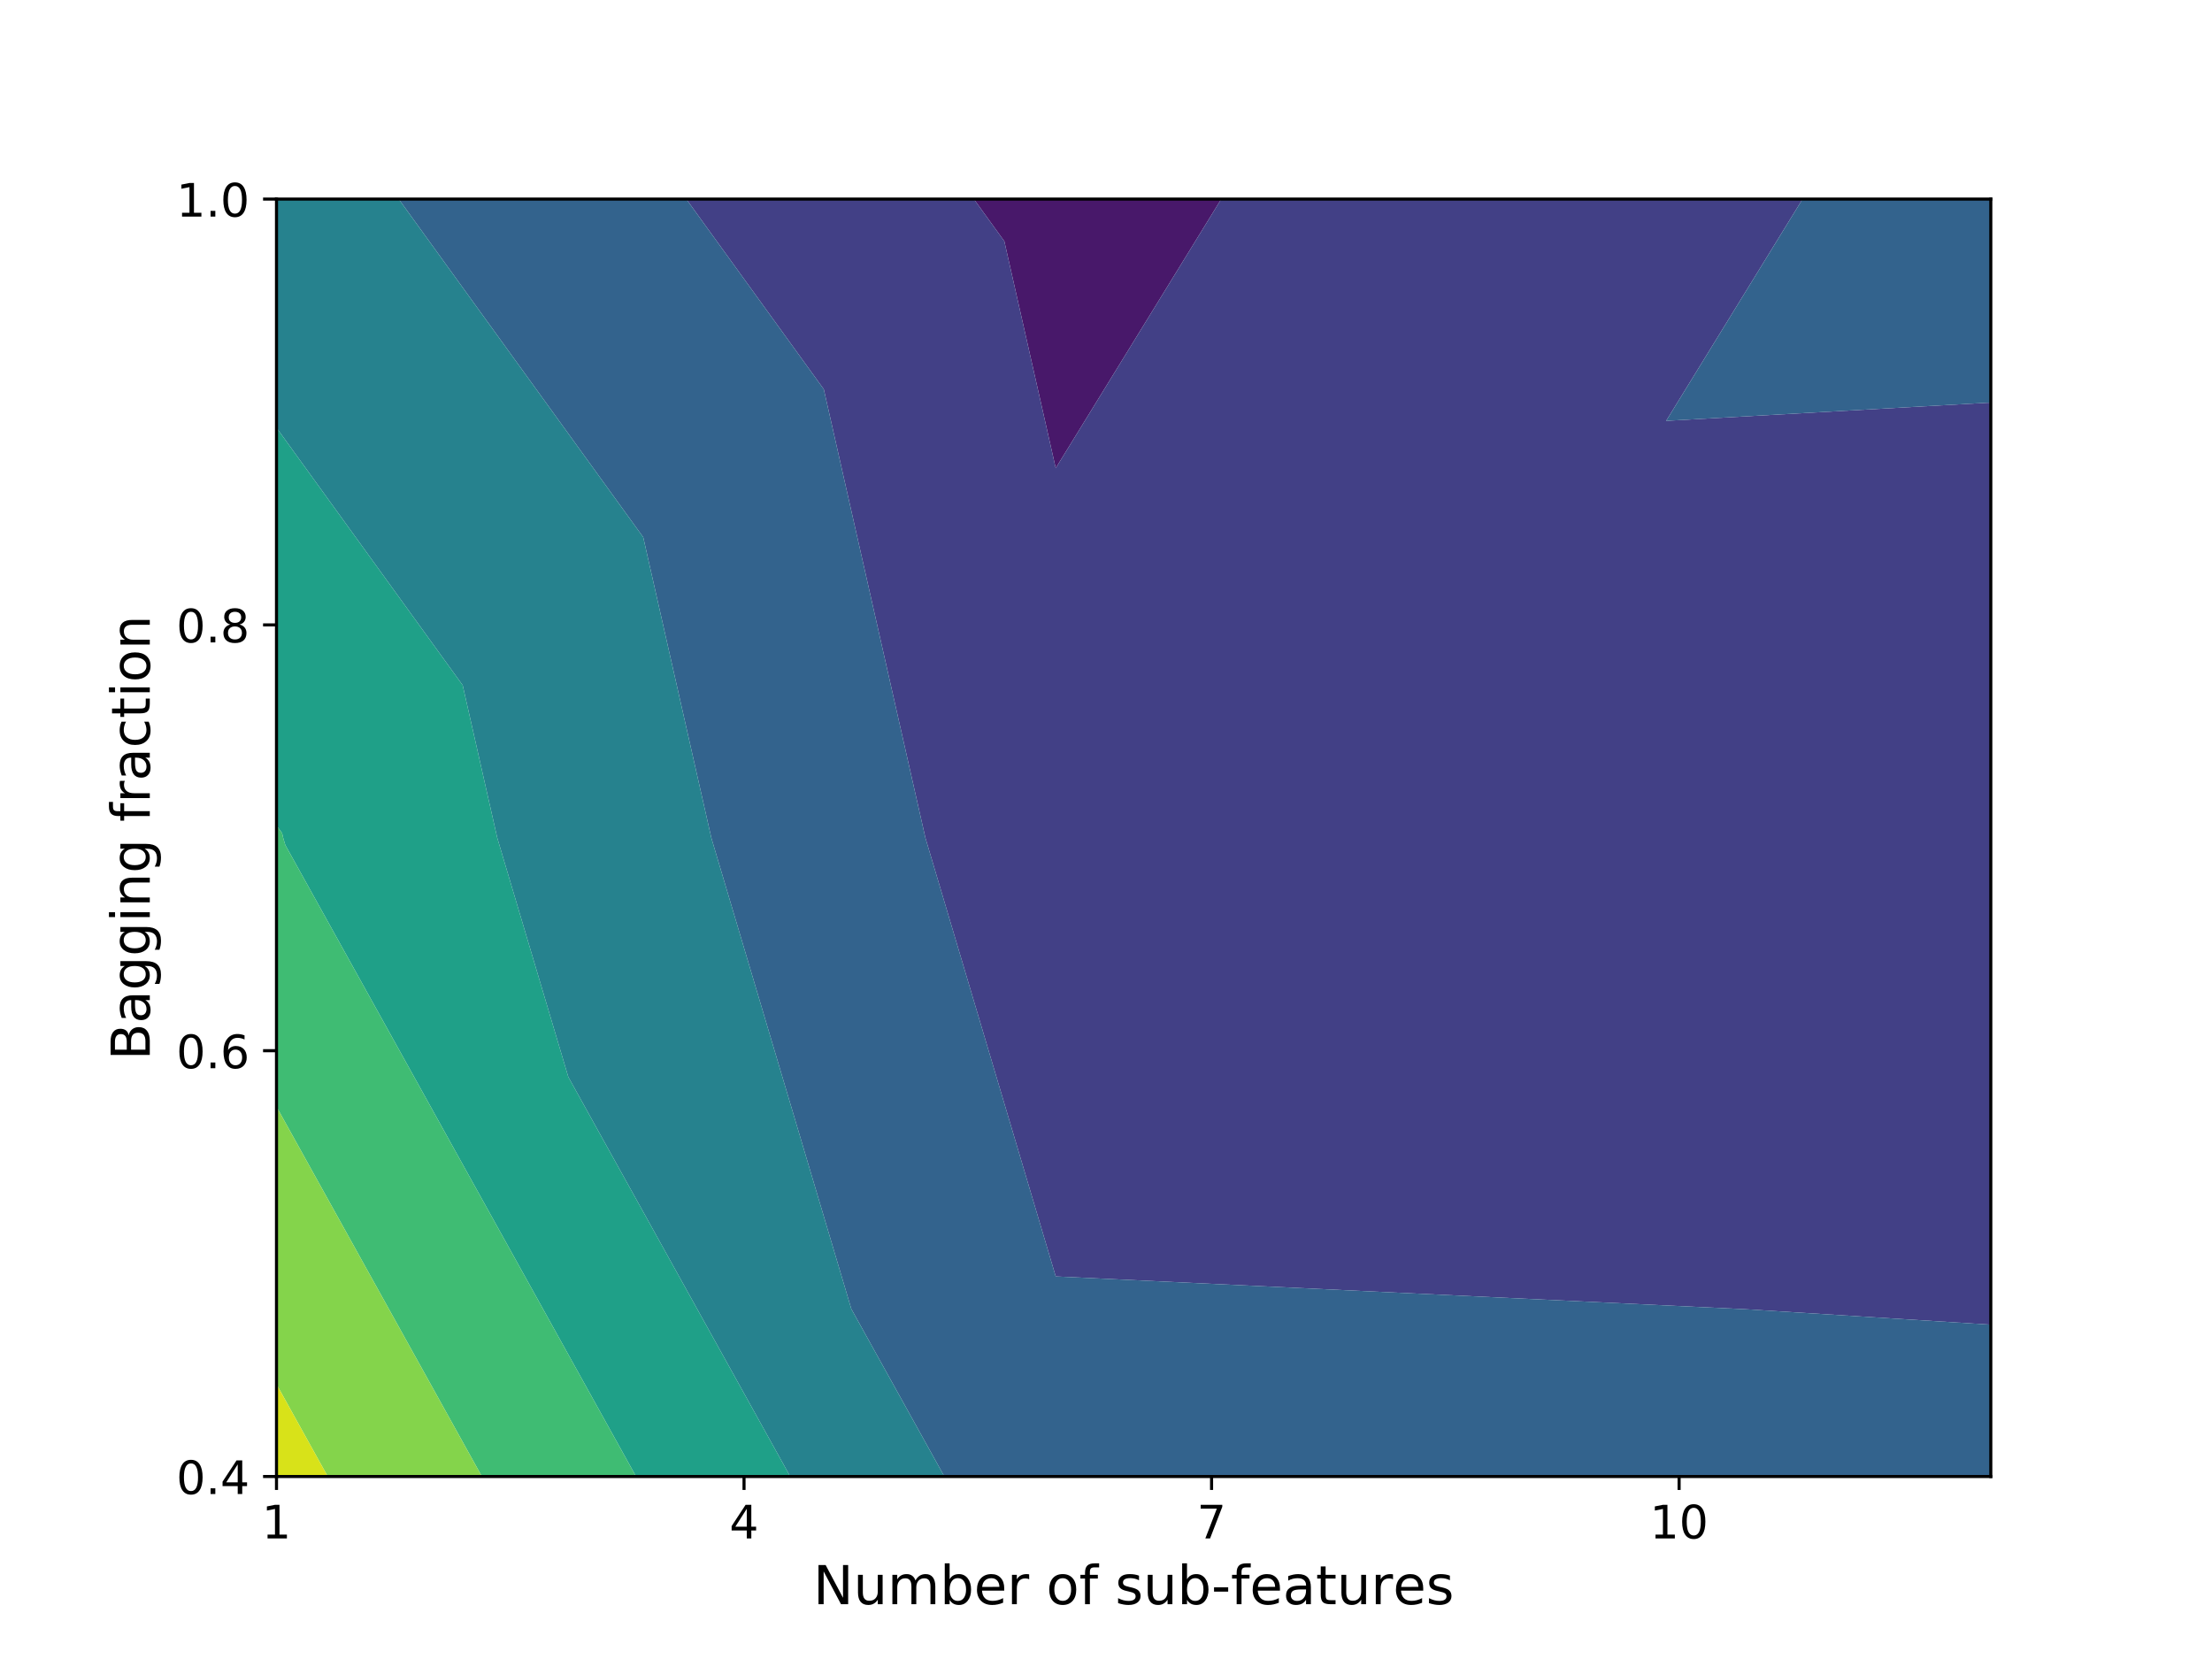
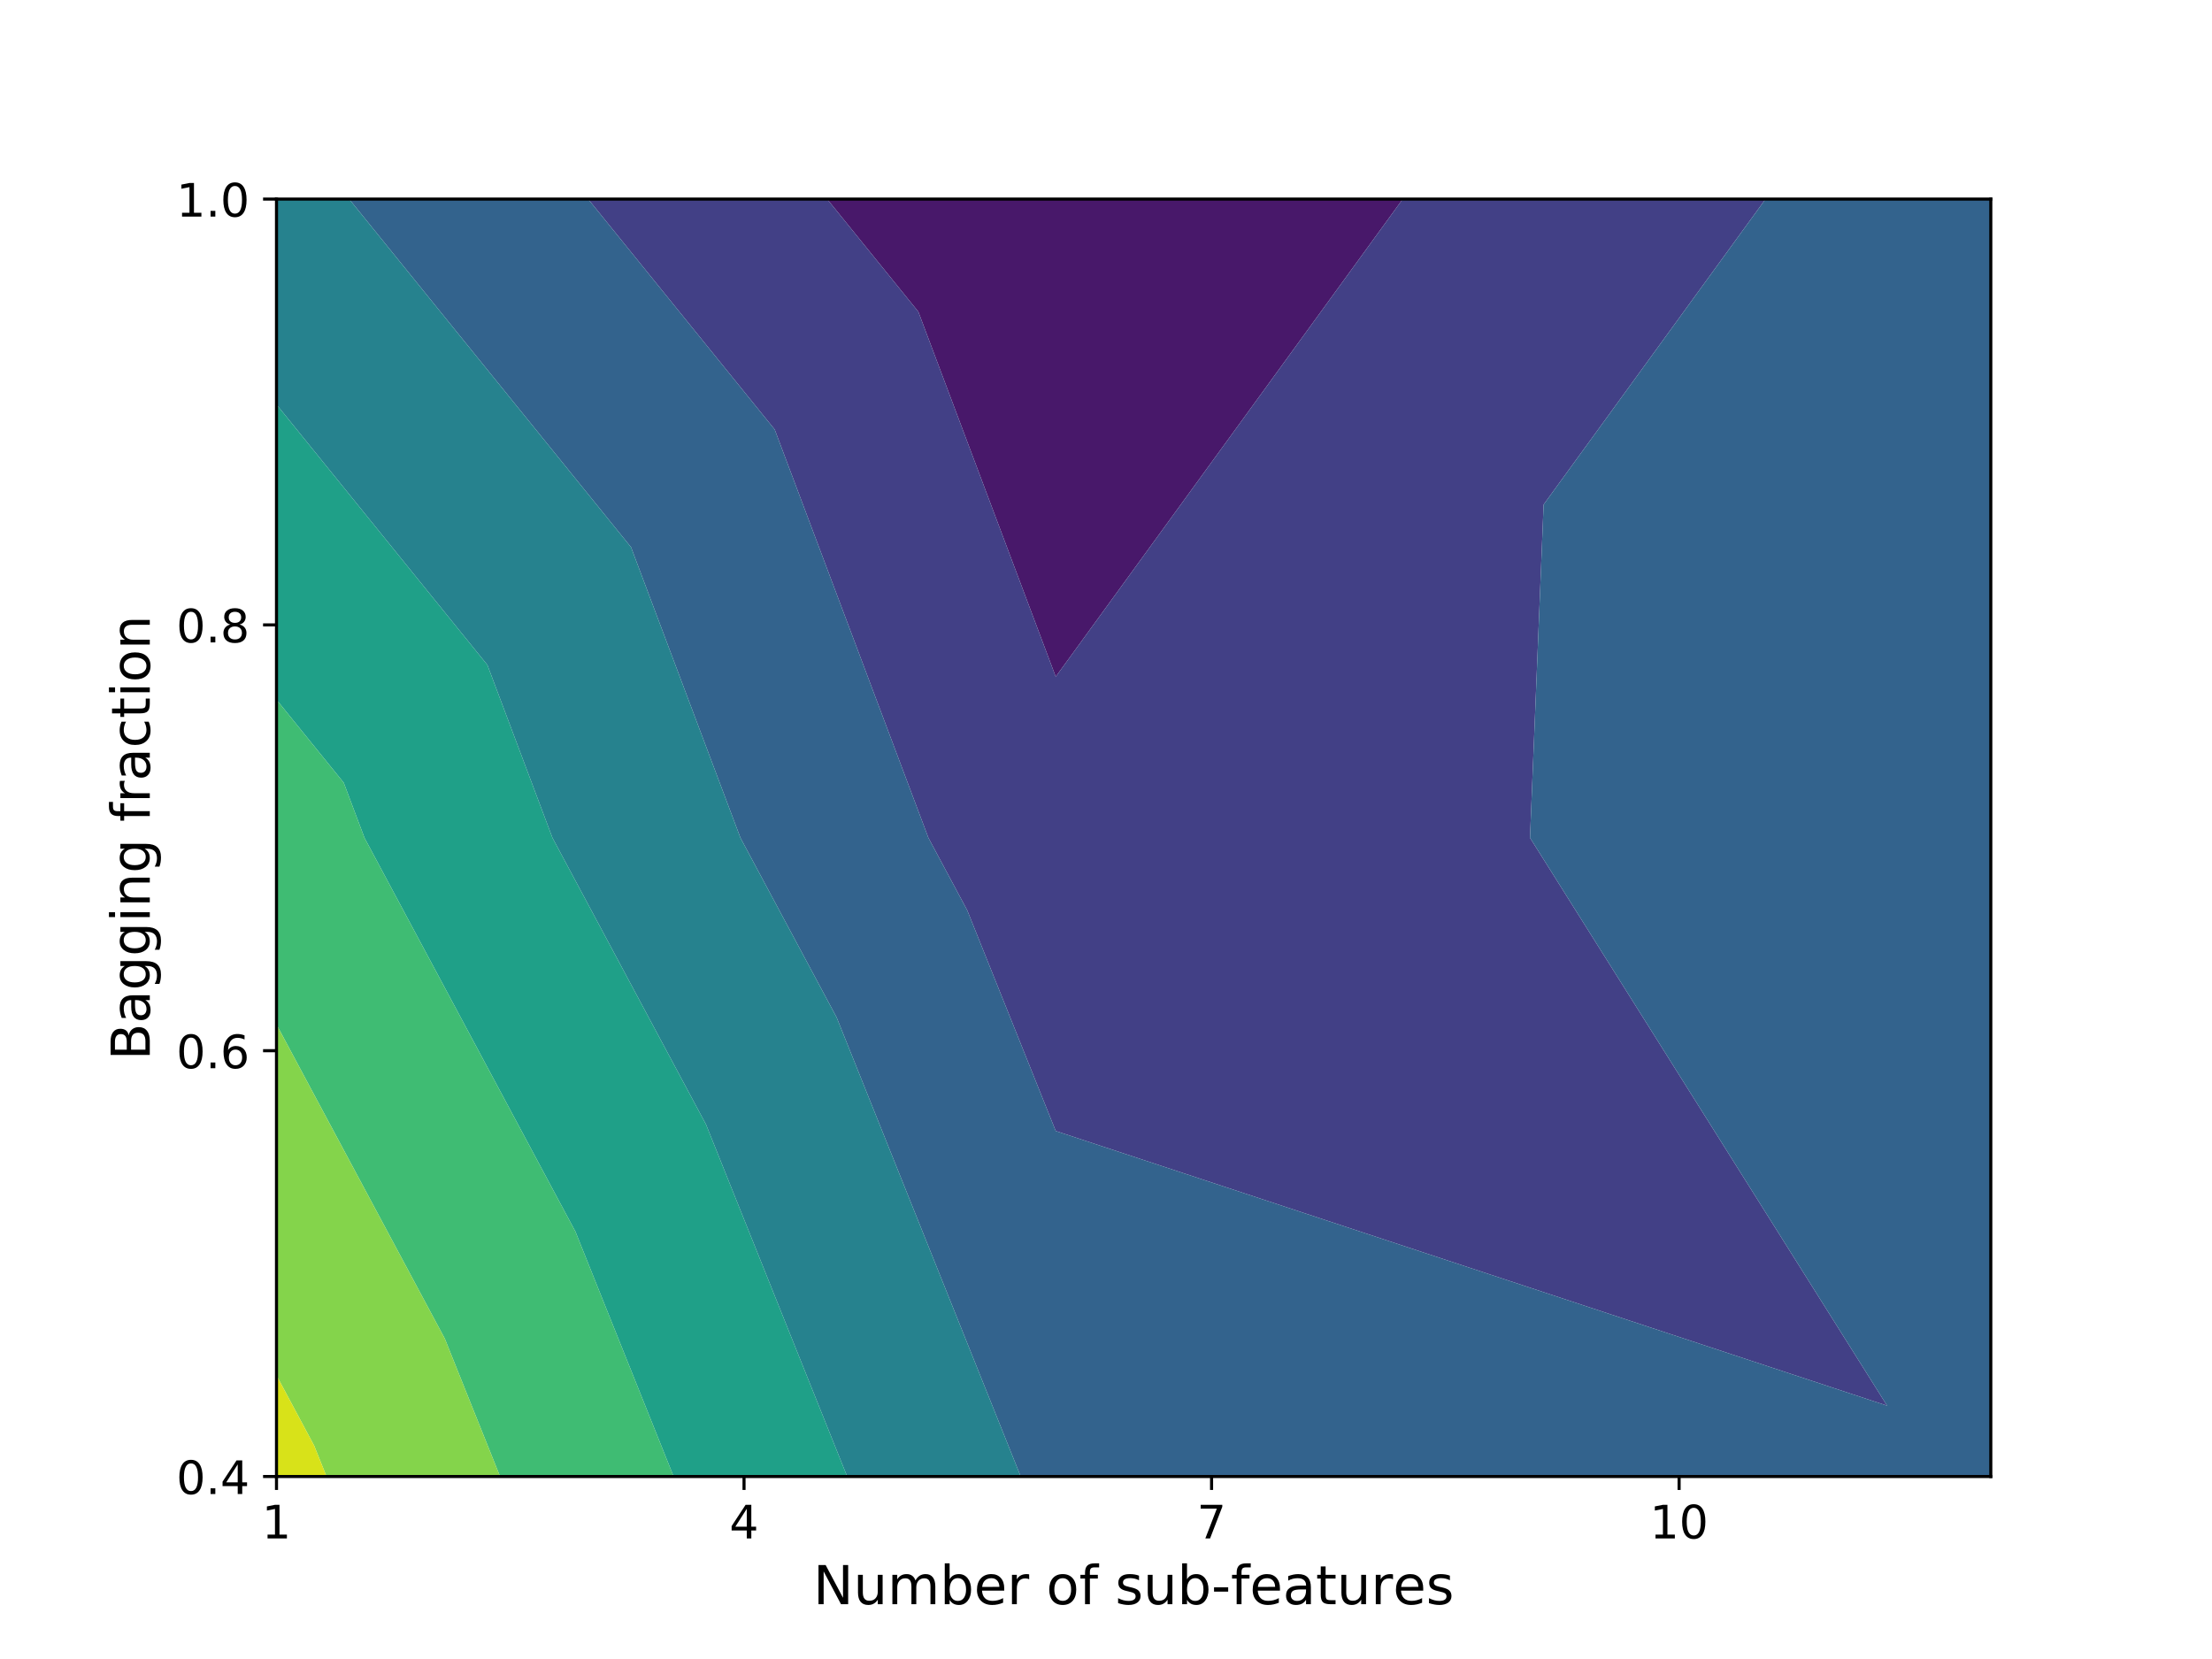
<svg xmlns="http://www.w3.org/2000/svg" xmlns:xlink="http://www.w3.org/1999/xlink" height="432pt" version="1.1" viewBox="0 0 576 432" width="576pt">
  <defs>
    <style type="text/css">
*{stroke-linecap:butt;stroke-linejoin:round;}
  </style>
  </defs>
  <g id="figure_1">
    <g id="patch_1">
      <path d="M 0 432  L 576 432  L 576 0  L 0 0  z " style="fill:#ffffff;" />
    </g>
    <g id="axes_1">
      <g id="patch_2">
        <path d="M 72 384.48  L 518.4 384.48  L 518.4 51.84  L 72 51.84  z " style="fill:#ffffff;" />
      </g>
      <g id="PathCollection_1">
-         <path clip-path="url(#pd26df0bd31)" d="M 253.59 51.84  L 261.524 62.812  L 274.909 121.901  L 318.007 51.84  L 274.909 51.84  " style="fill:#48186a;" />
+         <path clip-path="url(#p5b88f392f9)" d="M 215.384 51.84  L 239.13 81.167  L 274.909 176.215  L 365.272 51.84  L 274.909 51.84  " style="fill:#48186a;" />
      </g>
      <g id="PathCollection_2">
-         <path clip-path="url(#pd26df0bd31)" d="M 518.4 104.824  L 433.864 109.584  L 469.384 51.84  L 318.007 51.84  L 274.909 121.901  L 261.524 62.812  L 253.59 51.84  L 178.708 51.84  L 214.509 101.349  L 240.969 218.16  L 274.909 332.381  L 454.634 340.924  L 518.4 344.94  L 518.4 218.16  " style="fill:#424086;" />
+         <path clip-path="url(#p5b88f392f9)" d="M 153.153 51.84  L 201.724 111.828  L 241.751 218.16  L 251.868 237.046  L 274.909 294.504  L 491.397 366.035  L 398.409 218.16  L 401.955 131.38  L 459.743 51.84  L 365.272 51.84  L 274.909 176.215  L 239.13 81.167  L 215.384 51.84  " style="fill:#424086;" />
      </g>
      <g id="PathCollection_3">
-         <path clip-path="url(#pd26df0bd31)" d="M 469.384 51.84  L 433.864 109.584  L 518.4 104.824  L 518.4 51.84  M 103.826 51.84  L 167.493 139.886  L 185.224 218.16  L 221.681 340.85  L 245.915 384.48  L 274.909 384.48  L 518.4 384.48  L 518.4 344.94  L 454.634 340.924  L 274.909 332.381  L 240.969 218.16  L 214.509 101.349  L 178.708 51.84  " style="fill:#33638d;" />
+         <path clip-path="url(#p5b88f392f9)" d="M 90.921 51.84  L 164.318 142.489  L 192.803 218.16  L 217.856 264.925  L 265.797 384.48  L 274.909 384.48  L 518.4 384.48  L 518.4 218.16  L 518.4 51.84  L 459.743 51.84  L 401.955 131.38  L 398.409 218.16  L 491.397 366.035  L 274.909 294.504  L 251.868 237.046  L 241.751 218.16  L 201.724 111.828  L 153.153 51.84  " style="fill:#33638d;" />
      </g>
      <g id="PathCollection_4">
-         <path clip-path="url(#pd26df0bd31)" d="M 72 111.383  L 120.478 178.424  L 129.48 218.16  L 147.987 280.445  L 205.774 384.48  L 245.915 384.48  L 221.681 340.85  L 185.224 218.16  L 167.493 139.886  L 103.826 51.84  L 72 51.84  " style="fill:#26828e;" />
+         <path clip-path="url(#p5b88f392f9)" d="M 72 105.33  L 126.912 173.15  L 143.855 218.16  L 183.844 292.804  L 220.605 384.48  L 265.797 384.48  L 217.856 264.925  L 192.803 218.16  L 164.318 142.489  L 90.921 51.84  L 72 51.84  " style="fill:#26828e;" />
      </g>
      <g id="PathCollection_5">
-         <path clip-path="url(#pd26df0bd31)" d="M 72 214.938  L 73.463 216.961  L 73.735 218.16  L 74.293 220.04  L 165.633 384.48  L 205.774 384.48  L 147.987 280.445  L 129.48 218.16  L 120.478 178.424  L 72 111.383  " style="fill:#1fa088;" />
+         <path clip-path="url(#p5b88f392f9)" d="M 72 182.19  L 89.506 203.811  L 94.907 218.16  L 149.831 320.684  L 175.413 384.48  L 220.605 384.48  L 183.844 292.804  L 143.855 218.16  L 126.912 173.15  L 72 105.33  " style="fill:#1fa088;" />
      </g>
      <g id="PathCollection_6">
-         <path clip-path="url(#pd26df0bd31)" d="M 72 288.178  L 125.491 384.48  L 165.633 384.48  L 74.293 220.04  L 73.735 218.16  L 73.463 216.961  L 72 214.938  L 72 218.16  " style="fill:#3fbc73;" />
+         <path clip-path="url(#p5b88f392f9)" d="M 72 266.768  L 115.819 348.563  L 130.221 384.48  L 175.413 384.48  L 149.831 320.684  L 94.907 218.16  L 89.506 203.811  L 72 182.19  L 72 218.16  " style="fill:#3fbc73;" />
      </g>
      <g id="PathCollection_7">
-         <path clip-path="url(#pd26df0bd31)" d="M 72 360.445  L 85.35 384.48  L 125.491 384.48  L 72 288.178  " style="fill:#84d44b;" />
+         <path clip-path="url(#p5b88f392f9)" d="M 72 358.137  L 81.806 376.442  L 85.029 384.48  L 130.221 384.48  L 115.819 348.563  L 72 266.768  " style="fill:#84d44b;" />
      </g>
      <g id="PathCollection_8">
-         <path clip-path="url(#pd26df0bd31)" d="M 85.35 384.48  L 72 360.445  L 72 384.48  " style="fill:#d8e219;" />
+         <path clip-path="url(#p5b88f392f9)" d="M 85.029 384.48  L 81.806 376.442  L 72 358.137  L 72 384.48  " style="fill:#d8e219;" />
      </g>
      <g id="matplotlib.axis_1">
        <g id="xtick_1">
          <g id="line2d_1">
            <defs>
-               <path d="M 0 0  L 0 3.5  " id="ma74778fbe9" style="stroke:#000000;stroke-width:0.8;" />
-             </defs>
-             <g>
-               <use style="stroke:#000000;stroke-width:0.8;" x="72" xlink:href="#ma74778fbe9" y="384.48" />
+               <path d="M 0 0  L 0 3.5  " id="m1ddb03eb8b" style="stroke:#000000;stroke-width:0.8;" />
+             </defs>
+             <g>
+               <use style="stroke:#000000;stroke-width:0.8;" x="72" xlink:href="#m1ddb03eb8b" y="384.48" />
            </g>
          </g>
          <g id="text_1">
            <defs>
              <path d="M 12.406 8.297  L 28.516 8.297  L 28.516 63.922  L 10.984 60.406  L 10.984 69.391  L 28.422 72.906  L 38.281 72.906  L 38.281 8.297  L 54.391 8.297  L 54.391 0  L 12.406 0  z " id="DejaVuSans-49" />
            </defs>
            <g transform="translate(68.1825 400.5981)scale(0.12 -0.12)">
              <use xlink:href="#DejaVuSans-49" />
            </g>
          </g>
        </g>
        <g id="xtick_2">
          <g id="line2d_2">
            <g>
-               <use style="stroke:#000000;stroke-width:0.8;" x="193.745" xlink:href="#ma74778fbe9" y="384.48" />
+               <use style="stroke:#000000;stroke-width:0.8;" x="193.745" xlink:href="#m1ddb03eb8b" y="384.48" />
            </g>
          </g>
          <g id="text_2">
            <defs>
              <path d="M 37.797 64.312  L 12.891 25.391  L 37.797 25.391  z M 35.203 72.906  L 47.609 72.906  L 47.609 25.391  L 58.016 25.391  L 58.016 17.188  L 47.609 17.188  L 47.609 0  L 37.797 0  L 37.797 17.188  L 4.891 17.188  L 4.891 26.703  z " id="DejaVuSans-52" />
            </defs>
            <g transform="translate(189.928 400.5981)scale(0.12 -0.12)">
              <use xlink:href="#DejaVuSans-52" />
            </g>
          </g>
        </g>
        <g id="xtick_3">
          <g id="line2d_3">
            <g>
-               <use style="stroke:#000000;stroke-width:0.8;" x="315.491" xlink:href="#ma74778fbe9" y="384.48" />
+               <use style="stroke:#000000;stroke-width:0.8;" x="315.491" xlink:href="#m1ddb03eb8b" y="384.48" />
            </g>
          </g>
          <g id="text_3">
            <defs>
              <path d="M 8.203 72.906  L 55.078 72.906  L 55.078 68.703  L 28.609 0  L 18.312 0  L 43.219 64.594  L 8.203 64.594  z " id="DejaVuSans-55" />
            </defs>
            <g transform="translate(311.6734 400.5981)scale(0.12 -0.12)">
              <use xlink:href="#DejaVuSans-55" />
            </g>
          </g>
        </g>
        <g id="xtick_4">
          <g id="line2d_4">
            <g>
-               <use style="stroke:#000000;stroke-width:0.8;" x="437.236" xlink:href="#ma74778fbe9" y="384.48" />
+               <use style="stroke:#000000;stroke-width:0.8;" x="437.236" xlink:href="#m1ddb03eb8b" y="384.48" />
            </g>
          </g>
          <g id="text_4">
            <defs>
              <path d="M 31.781 66.406  Q 24.172 66.406 20.328 58.906  Q 16.5 51.422 16.5 36.375  Q 16.5 21.391 20.328 13.891  Q 24.172 6.391 31.781 6.391  Q 39.453 6.391 43.281 13.891  Q 47.125 21.391 47.125 36.375  Q 47.125 51.422 43.281 58.906  Q 39.453 66.406 31.781 66.406  z M 31.781 74.219  Q 44.047 74.219 50.516 64.516  Q 56.984 54.828 56.984 36.375  Q 56.984 17.969 50.516 8.266  Q 44.047 -1.422 31.781 -1.422  Q 19.531 -1.422 13.062 8.266  Q 6.594 17.969 6.594 36.375  Q 6.594 54.828 13.062 64.516  Q 19.531 74.219 31.781 74.219  z " id="DejaVuSans-48" />
            </defs>
            <g transform="translate(429.6014 400.5981)scale(0.12 -0.12)">
              <use xlink:href="#DejaVuSans-49" />
              <use x="63.623" xlink:href="#DejaVuSans-48" />
            </g>
          </g>
        </g>
        <g id="text_5">
          <defs>
            <path d="M 9.812 72.906  L 23.094 72.906  L 55.422 11.922  L 55.422 72.906  L 64.984 72.906  L 64.984 0  L 51.703 0  L 19.391 60.984  L 19.391 0  L 9.812 0  z " id="DejaVuSans-78" />
            <path d="M 8.5 21.578  L 8.5 54.688  L 17.484 54.688  L 17.484 21.922  Q 17.484 14.156 20.5 10.266  Q 23.531 6.391 29.594 6.391  Q 36.859 6.391 41.078 11.031  Q 45.312 15.672 45.312 23.688  L 45.312 54.688  L 54.297 54.688  L 54.297 0  L 45.312 0  L 45.312 8.406  Q 42.047 3.422 37.719 1  Q 33.406 -1.422 27.688 -1.422  Q 18.266 -1.422 13.375 4.438  Q 8.5 10.297 8.5 21.578  z M 31.109 56  z " id="DejaVuSans-117" />
            <path d="M 52 44.188  Q 55.375 50.25 60.062 53.125  Q 64.75 56 71.094 56  Q 79.641 56 84.281 50.016  Q 88.922 44.047 88.922 33.016  L 88.922 0  L 79.891 0  L 79.891 32.719  Q 79.891 40.578 77.094 44.375  Q 74.312 48.188 68.609 48.188  Q 61.625 48.188 57.562 43.547  Q 53.516 38.922 53.516 30.906  L 53.516 0  L 44.484 0  L 44.484 32.719  Q 44.484 40.625 41.703 44.406  Q 38.922 48.188 33.109 48.188  Q 26.219 48.188 22.156 43.531  Q 18.109 38.875 18.109 30.906  L 18.109 0  L 9.078 0  L 9.078 54.688  L 18.109 54.688  L 18.109 46.188  Q 21.188 51.219 25.484 53.609  Q 29.781 56 35.688 56  Q 41.656 56 45.828 52.969  Q 50 49.953 52 44.188  z " id="DejaVuSans-109" />
            <path d="M 48.688 27.297  Q 48.688 37.203 44.609 42.844  Q 40.531 48.484 33.406 48.484  Q 26.266 48.484 22.188 42.844  Q 18.109 37.203 18.109 27.297  Q 18.109 17.391 22.188 11.75  Q 26.266 6.109 33.406 6.109  Q 40.531 6.109 44.609 11.75  Q 48.688 17.391 48.688 27.297  z M 18.109 46.391  Q 20.953 51.266 25.266 53.625  Q 29.594 56 35.594 56  Q 45.562 56 51.781 48.094  Q 58.016 40.188 58.016 27.297  Q 58.016 14.406 51.781 6.484  Q 45.562 -1.422 35.594 -1.422  Q 29.594 -1.422 25.266 0.953  Q 20.953 3.328 18.109 8.203  L 18.109 0  L 9.078 0  L 9.078 75.984  L 18.109 75.984  z " id="DejaVuSans-98" />
            <path d="M 56.203 29.594  L 56.203 25.203  L 14.891 25.203  Q 15.484 15.922 20.484 11.062  Q 25.484 6.203 34.422 6.203  Q 39.594 6.203 44.453 7.469  Q 49.312 8.734 54.109 11.281  L 54.109 2.781  Q 49.266 0.734 44.188 -0.344  Q 39.109 -1.422 33.891 -1.422  Q 20.797 -1.422 13.156 6.188  Q 5.516 13.812 5.516 26.812  Q 5.516 40.234 12.766 48.109  Q 20.016 56 32.328 56  Q 43.359 56 49.781 48.891  Q 56.203 41.797 56.203 29.594  z M 47.219 32.234  Q 47.125 39.594 43.094 43.984  Q 39.062 48.391 32.422 48.391  Q 24.906 48.391 20.391 44.141  Q 15.875 39.891 15.188 32.172  z " id="DejaVuSans-101" />
            <path d="M 41.109 46.297  Q 39.594 47.172 37.812 47.578  Q 36.031 48 33.891 48  Q 26.266 48 22.188 43.047  Q 18.109 38.094 18.109 28.812  L 18.109 0  L 9.078 0  L 9.078 54.688  L 18.109 54.688  L 18.109 46.188  Q 20.953 51.172 25.484 53.578  Q 30.031 56 36.531 56  Q 37.453 56 38.578 55.875  Q 39.703 55.766 41.062 55.516  z " id="DejaVuSans-114" />
            <path id="DejaVuSans-32" />
            <path d="M 30.609 48.391  Q 23.391 48.391 19.188 42.75  Q 14.984 37.109 14.984 27.297  Q 14.984 17.484 19.156 11.844  Q 23.344 6.203 30.609 6.203  Q 37.797 6.203 41.984 11.859  Q 46.188 17.531 46.188 27.297  Q 46.188 37.016 41.984 42.703  Q 37.797 48.391 30.609 48.391  z M 30.609 56  Q 42.328 56 49.016 48.375  Q 55.719 40.766 55.719 27.297  Q 55.719 13.875 49.016 6.219  Q 42.328 -1.422 30.609 -1.422  Q 18.844 -1.422 12.172 6.219  Q 5.516 13.875 5.516 27.297  Q 5.516 40.766 12.172 48.375  Q 18.844 56 30.609 56  z " id="DejaVuSans-111" />
            <path d="M 37.109 75.984  L 37.109 68.5  L 28.516 68.5  Q 23.688 68.5 21.797 66.547  Q 19.922 64.594 19.922 59.516  L 19.922 54.688  L 34.719 54.688  L 34.719 47.703  L 19.922 47.703  L 19.922 0  L 10.891 0  L 10.891 47.703  L 2.297 47.703  L 2.297 54.688  L 10.891 54.688  L 10.891 58.5  Q 10.891 67.625 15.141 71.797  Q 19.391 75.984 28.609 75.984  z " id="DejaVuSans-102" />
            <path d="M 44.281 53.078  L 44.281 44.578  Q 40.484 46.531 36.375 47.5  Q 32.281 48.484 27.875 48.484  Q 21.188 48.484 17.844 46.438  Q 14.5 44.391 14.5 40.281  Q 14.5 37.156 16.891 35.375  Q 19.281 33.594 26.516 31.984  L 29.594 31.297  Q 39.156 29.25 43.188 25.516  Q 47.219 21.781 47.219 15.094  Q 47.219 7.469 41.188 3.016  Q 35.156 -1.422 24.609 -1.422  Q 20.219 -1.422 15.453 -0.562  Q 10.688 0.297 5.422 2  L 5.422 11.281  Q 10.406 8.688 15.234 7.391  Q 20.062 6.109 24.812 6.109  Q 31.156 6.109 34.562 8.281  Q 37.984 10.453 37.984 14.406  Q 37.984 18.062 35.516 20.016  Q 33.062 21.969 24.703 23.781  L 21.578 24.516  Q 13.234 26.266 9.516 29.906  Q 5.812 33.547 5.812 39.891  Q 5.812 47.609 11.281 51.797  Q 16.75 56 26.812 56  Q 31.781 56 36.172 55.266  Q 40.578 54.547 44.281 53.078  z " id="DejaVuSans-115" />
            <path d="M 4.891 31.391  L 31.203 31.391  L 31.203 23.391  L 4.891 23.391  z " id="DejaVuSans-45" />
            <path d="M 34.281 27.484  Q 23.391 27.484 19.188 25  Q 14.984 22.516 14.984 16.5  Q 14.984 11.719 18.141 8.906  Q 21.297 6.109 26.703 6.109  Q 34.188 6.109 38.703 11.406  Q 43.219 16.703 43.219 25.484  L 43.219 27.484  z M 52.203 31.203  L 52.203 0  L 43.219 0  L 43.219 8.297  Q 40.141 3.328 35.547 0.953  Q 30.953 -1.422 24.312 -1.422  Q 15.922 -1.422 10.953 3.297  Q 6 8.016 6 15.922  Q 6 25.141 12.172 29.828  Q 18.359 34.516 30.609 34.516  L 43.219 34.516  L 43.219 35.406  Q 43.219 41.609 39.141 45  Q 35.062 48.391 27.688 48.391  Q 23 48.391 18.547 47.266  Q 14.109 46.141 10.016 43.891  L 10.016 52.203  Q 14.938 54.109 19.578 55.047  Q 24.219 56 28.609 56  Q 40.484 56 46.344 49.844  Q 52.203 43.703 52.203 31.203  z " id="DejaVuSans-97" />
            <path d="M 18.312 70.219  L 18.312 54.688  L 36.812 54.688  L 36.812 47.703  L 18.312 47.703  L 18.312 18.016  Q 18.312 11.328 20.141 9.422  Q 21.969 7.516 27.594 7.516  L 36.812 7.516  L 36.812 0  L 27.594 0  Q 17.188 0 13.234 3.875  Q 9.281 7.766 9.281 18.016  L 9.281 47.703  L 2.688 47.703  L 2.688 54.688  L 9.281 54.688  L 9.281 70.219  z " id="DejaVuSans-116" />
          </defs>
          <g transform="translate(211.76 417.7316)scale(0.14 -0.14)">
            <use xlink:href="#DejaVuSans-78" />
            <use x="74.805" xlink:href="#DejaVuSans-117" />
            <use x="138.184" xlink:href="#DejaVuSans-109" />
            <use x="235.596" xlink:href="#DejaVuSans-98" />
            <use x="299.072" xlink:href="#DejaVuSans-101" />
            <use x="360.596" xlink:href="#DejaVuSans-114" />
            <use x="401.709" xlink:href="#DejaVuSans-32" />
            <use x="433.496" xlink:href="#DejaVuSans-111" />
            <use x="494.678" xlink:href="#DejaVuSans-102" />
            <use x="529.883" xlink:href="#DejaVuSans-32" />
            <use x="561.67" xlink:href="#DejaVuSans-115" />
            <use x="613.77" xlink:href="#DejaVuSans-117" />
            <use x="677.148" xlink:href="#DejaVuSans-98" />
            <use x="740.625" xlink:href="#DejaVuSans-45" />
            <use x="776.709" xlink:href="#DejaVuSans-102" />
            <use x="811.914" xlink:href="#DejaVuSans-101" />
            <use x="873.438" xlink:href="#DejaVuSans-97" />
            <use x="934.717" xlink:href="#DejaVuSans-116" />
            <use x="973.926" xlink:href="#DejaVuSans-117" />
            <use x="1037.305" xlink:href="#DejaVuSans-114" />
            <use x="1078.387" xlink:href="#DejaVuSans-101" />
            <use x="1139.91" xlink:href="#DejaVuSans-115" />
          </g>
        </g>
      </g>
      <g id="matplotlib.axis_2">
        <g id="ytick_1">
          <g id="line2d_5">
            <defs>
-               <path d="M 0 0  L -3.5 0  " id="m9fdb23e975" style="stroke:#000000;stroke-width:0.8;" />
-             </defs>
-             <g>
-               <use style="stroke:#000000;stroke-width:0.8;" x="72" xlink:href="#m9fdb23e975" y="384.48" />
+               <path d="M 0 0  L -3.5 0  " id="m964d67d735" style="stroke:#000000;stroke-width:0.8;" />
+             </defs>
+             <g>
+               <use style="stroke:#000000;stroke-width:0.8;" x="72" xlink:href="#m964d67d735" y="384.48" />
            </g>
          </g>
          <g id="text_6">
            <defs>
              <path d="M 10.688 12.406  L 21 12.406  L 21 0  L 10.688 0  z " id="DejaVuSans-46" />
            </defs>
            <g transform="translate(45.91625 389.0391)scale(0.12 -0.12)">
              <use xlink:href="#DejaVuSans-48" />
              <use x="63.623" xlink:href="#DejaVuSans-46" />
              <use x="95.41" xlink:href="#DejaVuSans-52" />
            </g>
          </g>
        </g>
        <g id="ytick_2">
          <g id="line2d_6">
            <g>
-               <use style="stroke:#000000;stroke-width:0.8;" x="72" xlink:href="#m9fdb23e975" y="273.6" />
+               <use style="stroke:#000000;stroke-width:0.8;" x="72" xlink:href="#m964d67d735" y="273.6" />
            </g>
          </g>
          <g id="text_7">
            <defs>
              <path d="M 33.016 40.375  Q 26.375 40.375 22.484 35.828  Q 18.609 31.297 18.609 23.391  Q 18.609 15.531 22.484 10.953  Q 26.375 6.391 33.016 6.391  Q 39.656 6.391 43.531 10.953  Q 47.406 15.531 47.406 23.391  Q 47.406 31.297 43.531 35.828  Q 39.656 40.375 33.016 40.375  z M 52.594 71.297  L 52.594 62.312  Q 48.875 64.062 45.094 64.984  Q 41.312 65.922 37.594 65.922  Q 27.828 65.922 22.672 59.328  Q 17.531 52.734 16.797 39.406  Q 19.672 43.656 24.016 45.922  Q 28.375 48.188 33.594 48.188  Q 44.578 48.188 50.953 41.516  Q 57.328 34.859 57.328 23.391  Q 57.328 12.156 50.688 5.359  Q 44.047 -1.422 33.016 -1.422  Q 20.359 -1.422 13.672 8.266  Q 6.984 17.969 6.984 36.375  Q 6.984 53.656 15.188 63.938  Q 23.391 74.219 37.203 74.219  Q 40.922 74.219 44.703 73.484  Q 48.484 72.75 52.594 71.297  z " id="DejaVuSans-54" />
            </defs>
            <g transform="translate(45.91625 278.1591)scale(0.12 -0.12)">
              <use xlink:href="#DejaVuSans-48" />
              <use x="63.623" xlink:href="#DejaVuSans-46" />
              <use x="95.41" xlink:href="#DejaVuSans-54" />
            </g>
          </g>
        </g>
        <g id="ytick_3">
          <g id="line2d_7">
            <g>
-               <use style="stroke:#000000;stroke-width:0.8;" x="72" xlink:href="#m9fdb23e975" y="162.72" />
+               <use style="stroke:#000000;stroke-width:0.8;" x="72" xlink:href="#m964d67d735" y="162.72" />
            </g>
          </g>
          <g id="text_8">
            <defs>
              <path d="M 31.781 34.625  Q 24.75 34.625 20.719 30.859  Q 16.703 27.094 16.703 20.516  Q 16.703 13.922 20.719 10.156  Q 24.75 6.391 31.781 6.391  Q 38.812 6.391 42.859 10.172  Q 46.922 13.969 46.922 20.516  Q 46.922 27.094 42.891 30.859  Q 38.875 34.625 31.781 34.625  z M 21.922 38.812  Q 15.578 40.375 12.031 44.719  Q 8.5 49.078 8.5 55.328  Q 8.5 64.062 14.719 69.141  Q 20.953 74.219 31.781 74.219  Q 42.672 74.219 48.875 69.141  Q 55.078 64.062 55.078 55.328  Q 55.078 49.078 51.531 44.719  Q 48 40.375 41.703 38.812  Q 48.828 37.156 52.797 32.312  Q 56.781 27.484 56.781 20.516  Q 56.781 9.906 50.312 4.234  Q 43.844 -1.422 31.781 -1.422  Q 19.734 -1.422 13.25 4.234  Q 6.781 9.906 6.781 20.516  Q 6.781 27.484 10.781 32.312  Q 14.797 37.156 21.922 38.812  z M 18.312 54.391  Q 18.312 48.734 21.844 45.562  Q 25.391 42.391 31.781 42.391  Q 38.141 42.391 41.719 45.562  Q 45.312 48.734 45.312 54.391  Q 45.312 60.062 41.719 63.234  Q 38.141 66.406 31.781 66.406  Q 25.391 66.406 21.844 63.234  Q 18.312 60.062 18.312 54.391  z " id="DejaVuSans-56" />
            </defs>
            <g transform="translate(45.91625 167.2791)scale(0.12 -0.12)">
              <use xlink:href="#DejaVuSans-48" />
              <use x="63.623" xlink:href="#DejaVuSans-46" />
              <use x="95.41" xlink:href="#DejaVuSans-56" />
            </g>
          </g>
        </g>
        <g id="ytick_4">
          <g id="line2d_8">
            <g>
-               <use style="stroke:#000000;stroke-width:0.8;" x="72" xlink:href="#m9fdb23e975" y="51.84" />
+               <use style="stroke:#000000;stroke-width:0.8;" x="72" xlink:href="#m964d67d735" y="51.84" />
            </g>
          </g>
          <g id="text_9">
            <g transform="translate(45.91625 56.39906)scale(0.12 -0.12)">
              <use xlink:href="#DejaVuSans-49" />
              <use x="63.623" xlink:href="#DejaVuSans-46" />
              <use x="95.41" xlink:href="#DejaVuSans-48" />
            </g>
          </g>
        </g>
        <g id="text_10">
          <defs>
            <path d="M 19.672 34.812  L 19.672 8.109  L 35.5 8.109  Q 43.453 8.109 47.281 11.406  Q 51.125 14.703 51.125 21.484  Q 51.125 28.328 47.281 31.562  Q 43.453 34.812 35.5 34.812  z M 19.672 64.797  L 19.672 42.828  L 34.281 42.828  Q 41.5 42.828 45.031 45.531  Q 48.578 48.25 48.578 53.812  Q 48.578 59.328 45.031 62.062  Q 41.5 64.797 34.281 64.797  z M 9.812 72.906  L 35.016 72.906  Q 46.297 72.906 52.391 68.219  Q 58.5 63.531 58.5 54.891  Q 58.5 48.188 55.375 44.234  Q 52.25 40.281 46.188 39.312  Q 53.469 37.75 57.5 32.781  Q 61.531 27.828 61.531 20.406  Q 61.531 10.641 54.891 5.312  Q 48.25 0 35.984 0  L 9.812 0  z " id="DejaVuSans-66" />
            <path d="M 45.406 27.984  Q 45.406 37.75 41.375 43.109  Q 37.359 48.484 30.078 48.484  Q 22.859 48.484 18.828 43.109  Q 14.797 37.75 14.797 27.984  Q 14.797 18.266 18.828 12.891  Q 22.859 7.516 30.078 7.516  Q 37.359 7.516 41.375 12.891  Q 45.406 18.266 45.406 27.984  z M 54.391 6.781  Q 54.391 -7.172 48.188 -13.984  Q 42 -20.797 29.203 -20.797  Q 24.469 -20.797 20.266 -20.094  Q 16.062 -19.391 12.109 -17.922  L 12.109 -9.188  Q 16.062 -11.328 19.922 -12.344  Q 23.781 -13.375 27.781 -13.375  Q 36.625 -13.375 41.016 -8.766  Q 45.406 -4.156 45.406 5.172  L 45.406 9.625  Q 42.625 4.781 38.281 2.391  Q 33.938 0 27.875 0  Q 17.828 0 11.672 7.656  Q 5.516 15.328 5.516 27.984  Q 5.516 40.672 11.672 48.328  Q 17.828 56 27.875 56  Q 33.938 56 38.281 53.609  Q 42.625 51.219 45.406 46.391  L 45.406 54.688  L 54.391 54.688  z " id="DejaVuSans-103" />
            <path d="M 9.422 54.688  L 18.406 54.688  L 18.406 0  L 9.422 0  z M 9.422 75.984  L 18.406 75.984  L 18.406 64.594  L 9.422 64.594  z " id="DejaVuSans-105" />
            <path d="M 54.891 33.016  L 54.891 0  L 45.906 0  L 45.906 32.719  Q 45.906 40.484 42.875 44.328  Q 39.844 48.188 33.797 48.188  Q 26.516 48.188 22.312 43.547  Q 18.109 38.922 18.109 30.906  L 18.109 0  L 9.078 0  L 9.078 54.688  L 18.109 54.688  L 18.109 46.188  Q 21.344 51.125 25.703 53.562  Q 30.078 56 35.797 56  Q 45.219 56 50.047 50.172  Q 54.891 44.344 54.891 33.016  z " id="DejaVuSans-110" />
            <path d="M 48.781 52.594  L 48.781 44.188  Q 44.969 46.297 41.141 47.344  Q 37.312 48.391 33.406 48.391  Q 24.656 48.391 19.812 42.844  Q 14.984 37.312 14.984 27.297  Q 14.984 17.281 19.812 11.734  Q 24.656 6.203 33.406 6.203  Q 37.312 6.203 41.141 7.25  Q 44.969 8.297 48.781 10.406  L 48.781 2.094  Q 45.016 0.344 40.984 -0.531  Q 36.969 -1.422 32.422 -1.422  Q 20.062 -1.422 12.781 6.344  Q 5.516 14.109 5.516 27.297  Q 5.516 40.672 12.859 48.328  Q 20.219 56 33.016 56  Q 37.156 56 41.109 55.141  Q 45.062 54.297 48.781 52.594  z " id="DejaVuSans-99" />
          </defs>
          <g transform="translate(39.00469 276.0784)rotate(-90)scale(0.14 -0.14)">
            <use xlink:href="#DejaVuSans-66" />
            <use x="68.604" xlink:href="#DejaVuSans-97" />
            <use x="129.883" xlink:href="#DejaVuSans-103" />
            <use x="193.359" xlink:href="#DejaVuSans-103" />
            <use x="256.836" xlink:href="#DejaVuSans-105" />
            <use x="284.619" xlink:href="#DejaVuSans-110" />
            <use x="347.998" xlink:href="#DejaVuSans-103" />
            <use x="411.475" xlink:href="#DejaVuSans-32" />
            <use x="443.262" xlink:href="#DejaVuSans-102" />
            <use x="478.467" xlink:href="#DejaVuSans-114" />
            <use x="519.58" xlink:href="#DejaVuSans-97" />
            <use x="580.859" xlink:href="#DejaVuSans-99" />
            <use x="635.84" xlink:href="#DejaVuSans-116" />
            <use x="675.049" xlink:href="#DejaVuSans-105" />
            <use x="702.832" xlink:href="#DejaVuSans-111" />
            <use x="764.014" xlink:href="#DejaVuSans-110" />
          </g>
        </g>
      </g>
      <g id="patch_3">
        <path d="M 72 384.48  L 72 51.84  " style="fill:none;stroke:#000000;stroke-linecap:square;stroke-linejoin:miter;stroke-width:0.8;" />
      </g>
      <g id="patch_4">
        <path d="M 518.4 384.48  L 518.4 51.84  " style="fill:none;stroke:#000000;stroke-linecap:square;stroke-linejoin:miter;stroke-width:0.8;" />
      </g>
      <g id="patch_5">
        <path d="M 72 384.48  L 518.4 384.48  " style="fill:none;stroke:#000000;stroke-linecap:square;stroke-linejoin:miter;stroke-width:0.8;" />
      </g>
      <g id="patch_6">
        <path d="M 72 51.84  L 518.4 51.84  " style="fill:none;stroke:#000000;stroke-linecap:square;stroke-linejoin:miter;stroke-width:0.8;" />
      </g>
    </g>
  </g>
  <defs>
-     <clipPath id="pd26df0bd31">
+     <clipPath id="p5b88f392f9">
      <rect height="332.64" width="446.4" x="72" y="51.84" />
    </clipPath>
  </defs>
</svg>
